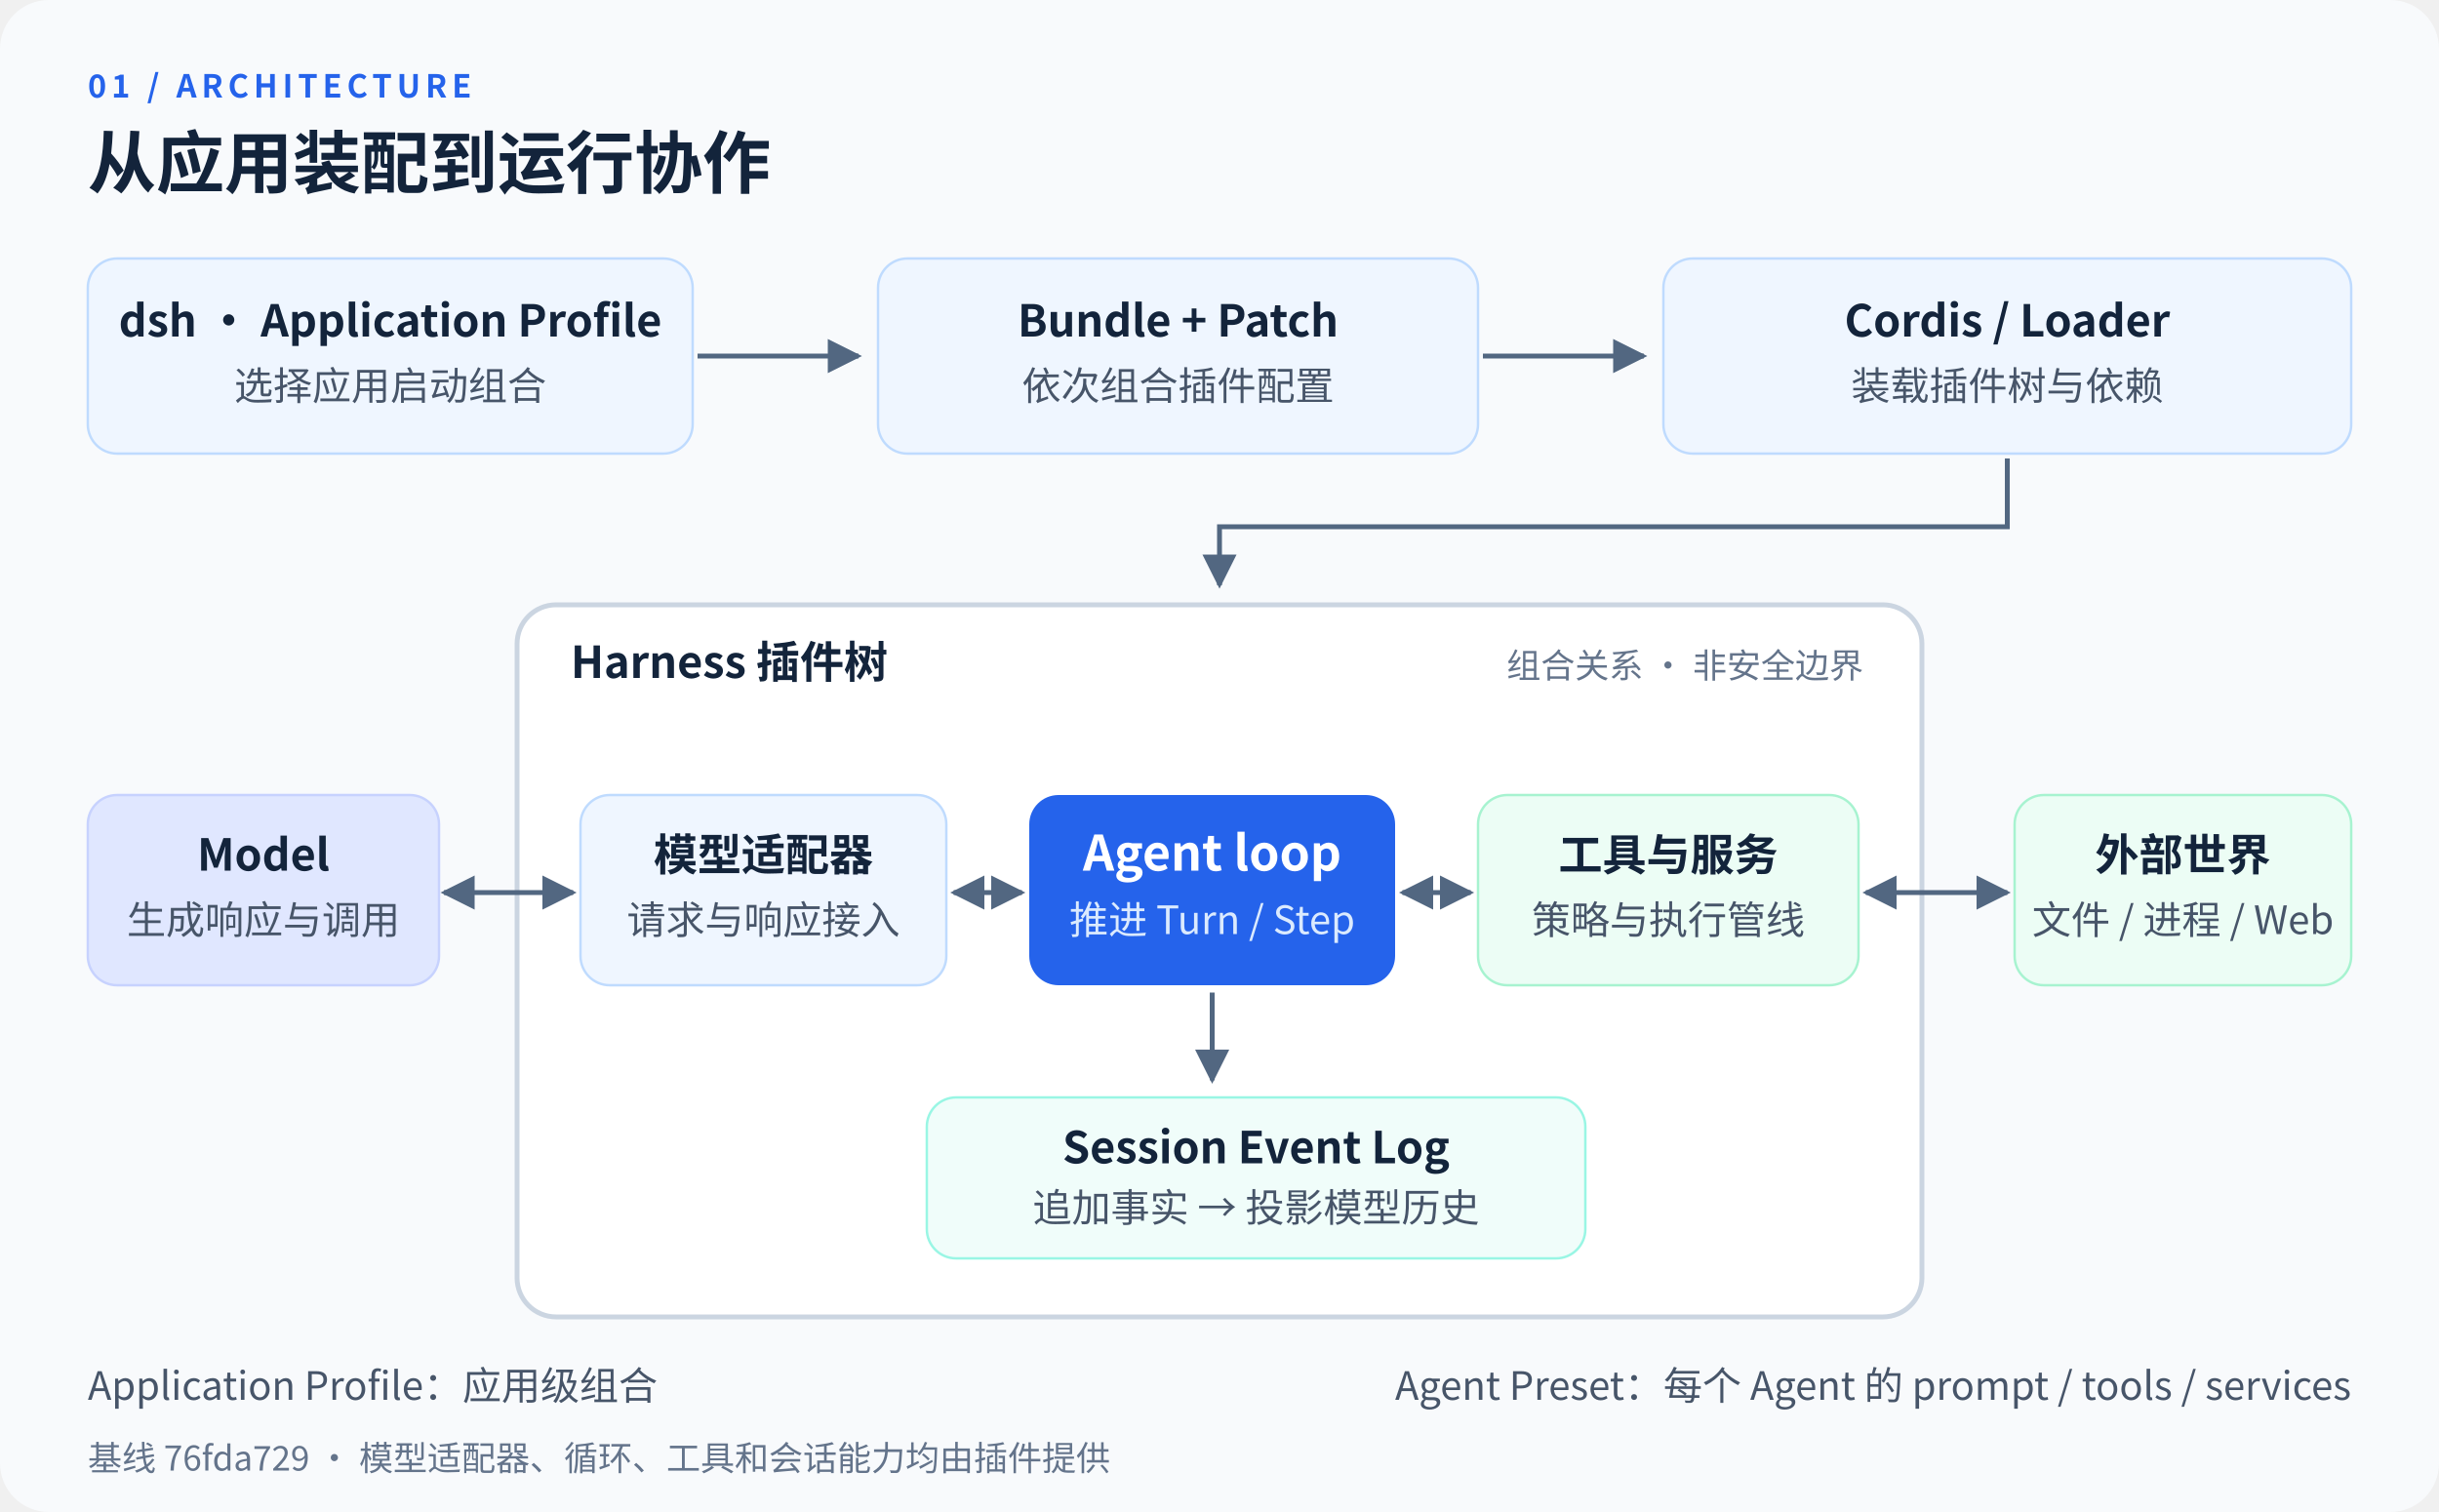
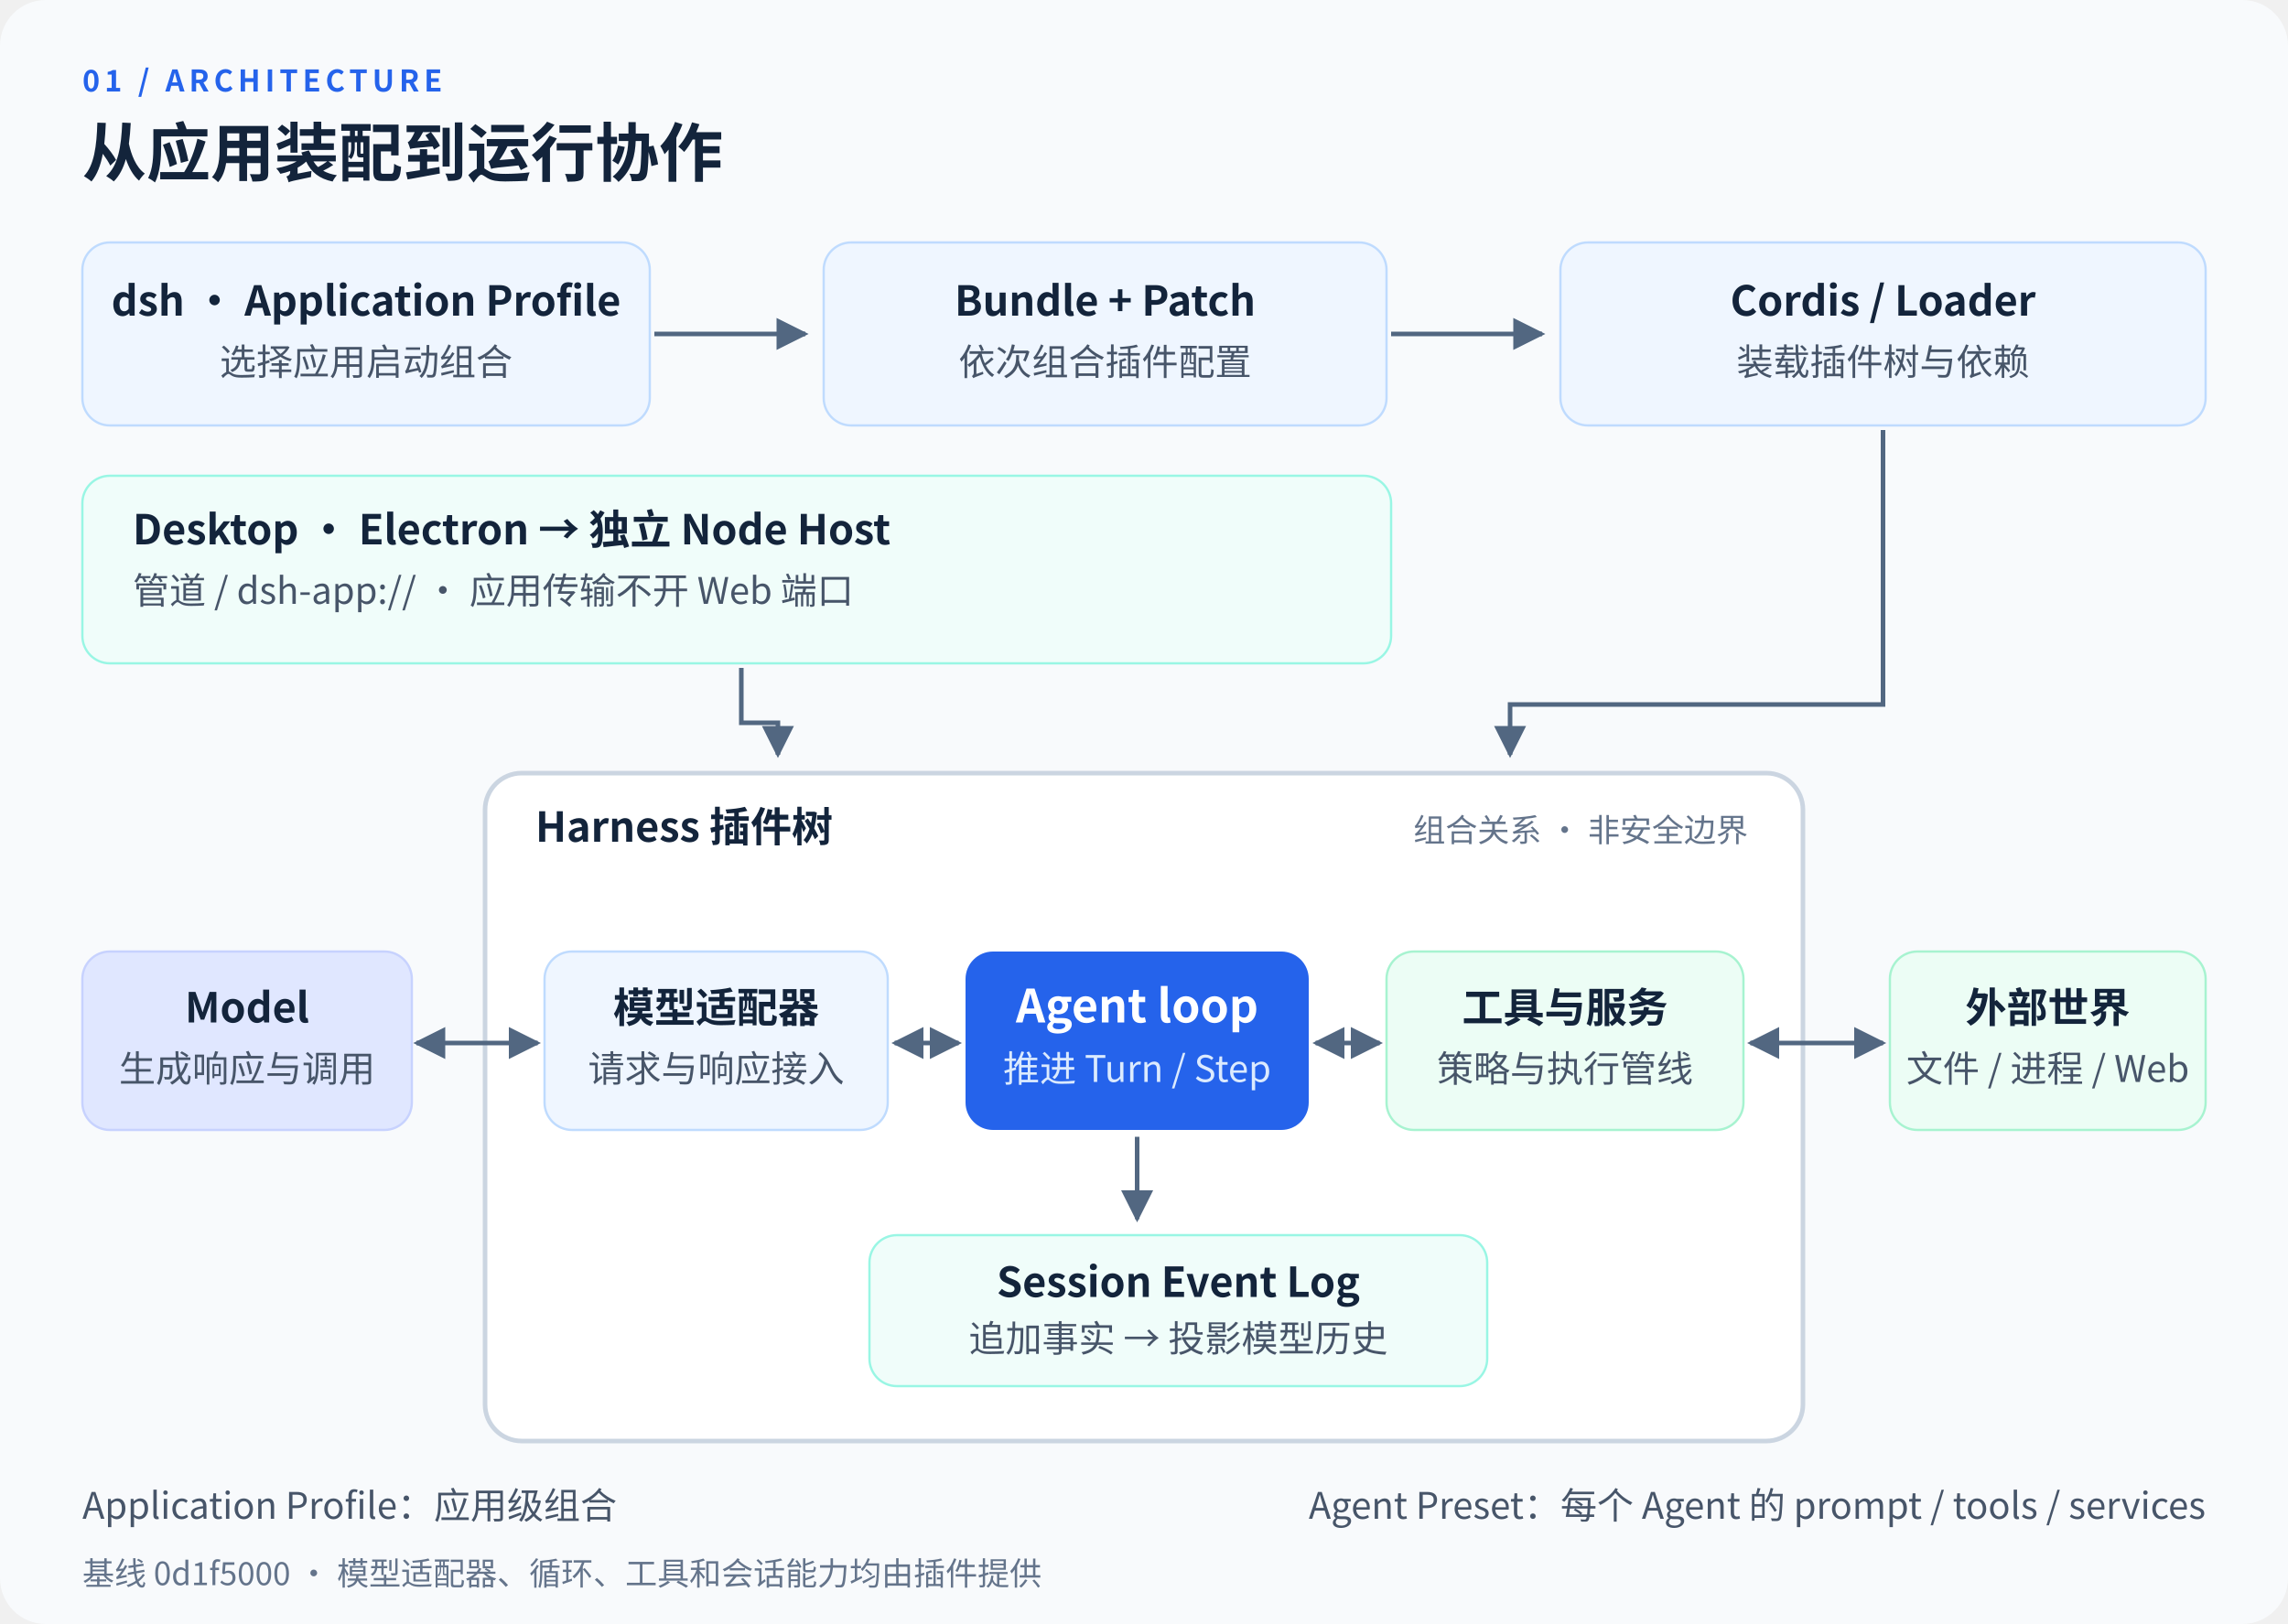
- <svg xmlns="http://www.w3.org/2000/svg" width="1000" height="620" viewBox="0 0 1000 620" role="img" aria-labelledby="title desc">
+ <svg xmlns="http://www.w3.org/2000/svg" width="1000" height="710" viewBox="0 0 1000 710" role="img" aria-labelledby="title desc">
  <defs>
    <marker id="arrow" viewBox="0 0 10 10" refX="9" refY="5" markerWidth="7" markerHeight="7" orient="auto-start-reverse">
      <path d="M 0 0 L 10 5 L 0 10 z" fill="#526781" />
    </marker>
    <style>
      text { font-family: -apple-system, BlinkMacSystemFont, 'Segoe UI', 'PingFang SC', 'Noto Sans CJK SC', sans-serif; }
      .title { font-size: 28px; font-weight: 700; fill: #13243b; }
      .label { font-size: 18px; font-weight: 600; fill: #13243b; }
      .body { font-size: 16px; fill: #475569; }
      .small { font-size: 14px; fill: #64748b; }
      .line { fill: none; stroke: #526781; stroke-width: 2; marker-end: url(#arrow); }
      .both { marker-start: url(#arrow); }
    </style>
  </defs>
-   <rect width="1000" height="620" rx="20" fill="#f8fafc" />
+   <rect width="1000" height="710" rx="20" fill="#f8fafc" />
  <text x="36" y="40" font-size="13" font-weight="700" letter-spacing="2" fill="#2563eb">01 / ARCHITECTURE</text>
  <text x="36" y="77" class="title">从应用装配到运行协作</text>
  <rect x="36" y="106" width="248" height="80" rx="12" fill="#eff6ff" stroke="#bfdbfe" />
  <text x="160" y="138" text-anchor="middle" class="label">dsh · Application Profile</text>
  <text x="160" y="164" text-anchor="middle" class="body">选择应用启动组合</text>
  <path d="M 286 146 H 352" class="line" />
  <rect x="360" y="106" width="246" height="80" rx="12" fill="#eff6ff" stroke="#bfdbfe" />
  <text x="483" y="138" text-anchor="middle" class="label">Bundle + Patch</text>
  <text x="483" y="164" text-anchor="middle" class="body">依次组合插件配置</text>
  <path d="M 608 146 H 674" class="line" />
  <rect x="682" y="106" width="282" height="80" rx="12" fill="#eff6ff" stroke="#bfdbfe" />
  <text x="823" y="138" text-anchor="middle" class="label">Cordis / Loader</text>
  <text x="823" y="164" text-anchor="middle" class="body">装载插件树与依赖</text>
-   <path d="M 823 188 V 216 H 500 V 240" class="line" />
-   <rect x="212" y="248" width="576" height="292" rx="16" fill="#ffffff" stroke="#cbd5e1" stroke-width="2" />
-   <text x="234" y="278" class="label">Harness 插件树</text>
-   <text x="764" y="278" text-anchor="end" class="small">组合关系 · 非安全边界</text>
-   <rect x="36" y="326" width="144" height="78" rx="12" fill="#e0e7ff" stroke="#c7d2fe" />
-   <text x="108" y="357" text-anchor="middle" class="label">Model</text>
-   <text x="108" y="383" text-anchor="middle" class="body">生成响应与调用</text>
-   <rect x="238" y="326" width="150" height="78" rx="12" fill="#eff6ff" stroke="#bfdbfe" />
-   <text x="313" y="357" text-anchor="middle" class="label">模型适配器</text>
-   <text x="313" y="383" text-anchor="middle" class="body">请求与响应接入</text>
-   <path d="M 182 366 H 235" class="line both" />
-   <rect x="422" y="326" width="150" height="78" rx="12" fill="#2563eb" />
-   <text x="497" y="357" text-anchor="middle" font-size="20" font-weight="700" fill="#ffffff">Agent loop</text>
-   <text x="497" y="383" text-anchor="middle" font-size="16" fill="#dbeafe">推进 Turn / Step</text>
-   <path d="M 391 366 H 419" class="line both" />
-   <rect x="606" y="326" width="156" height="78" rx="12" fill="#ecfdf5" stroke="#a7f3d0" />
-   <text x="684" y="357" text-anchor="middle" class="label">工具与服务</text>
-   <text x="684" y="383" text-anchor="middle" class="body">策略与执行管线</text>
-   <path d="M 575 366 H 603" class="line both" />
-   <rect x="826" y="326" width="138" height="78" rx="12" fill="#ecfdf5" stroke="#a7f3d0" />
-   <text x="895" y="357" text-anchor="middle" class="label">外部世界</text>
-   <text x="895" y="383" text-anchor="middle" class="body">文件 / 进程 / Web</text>
-   <path d="M 765 366 H 823" class="line both" />
-   <path d="M 497 407 V 443" class="line" />
-   <rect x="380" y="450" width="270" height="66" rx="12" fill="#f0fdfa" stroke="#99f6e4" />
-   <text x="515" y="477" text-anchor="middle" class="label">Session Event Log</text>
-   <text x="515" y="501" text-anchor="middle" class="body">追加事实 → 投影模型历史</text>
-   <text x="36" y="574" class="body">Application Profile：应用级组合</text>
-   <text x="964" y="574" text-anchor="end" class="body">Agent Preset：每个 Agent 的 prompt / tools / services</text>
-   <text x="36" y="603" class="small">基线 76fda729 · 模型适配器、循环、工具和会话能力均由插件提供</text>
+   <path d="M 823 188 V 308 H 660 V 330" class="line" />
+   <rect x="36" y="208" width="572" height="82" rx="12" fill="#f0fdfa" stroke="#99f6e4" />
+   <text x="58" y="238" class="label">Desktop · Electron → 独立 Node Host</text>
+   <text x="58" y="264" class="body">管道 / dsh-app:// · 应用传输不开 Web 端口</text>
+   <path d="M 324 292 V 316 H 340 V 330" class="line" />
+   <g transform="translate(0,90)">
+     <rect x="212" y="248" width="576" height="292" rx="16" fill="#ffffff" stroke="#cbd5e1" stroke-width="2" />
+     <text x="234" y="278" class="label">Harness 插件树</text>
+     <text x="764" y="278" text-anchor="end" class="small">组合关系 · 非安全边界</text>
+     <rect x="36" y="326" width="144" height="78" rx="12" fill="#e0e7ff" stroke="#c7d2fe" />
+     <text x="108" y="357" text-anchor="middle" class="label">Model</text>
+     <text x="108" y="383" text-anchor="middle" class="body">生成响应与调用</text>
+     <rect x="238" y="326" width="150" height="78" rx="12" fill="#eff6ff" stroke="#bfdbfe" />
+     <text x="313" y="357" text-anchor="middle" class="label">模型适配器</text>
+     <text x="313" y="383" text-anchor="middle" class="body">请求与响应接入</text>
+     <path d="M 182 366 H 235" class="line both" />
+     <rect x="422" y="326" width="150" height="78" rx="12" fill="#2563eb" />
+     <text x="497" y="357" text-anchor="middle" font-size="20" font-weight="700" fill="#ffffff">Agent loop</text>
+     <text x="497" y="383" text-anchor="middle" font-size="16" fill="#dbeafe">推进 Turn / Step</text>
+     <path d="M 391 366 H 419" class="line both" />
+     <rect x="606" y="326" width="156" height="78" rx="12" fill="#ecfdf5" stroke="#a7f3d0" />
+     <text x="684" y="357" text-anchor="middle" class="label">工具与服务</text>
+     <text x="684" y="383" text-anchor="middle" class="body">策略与执行管线</text>
+     <path d="M 575 366 H 603" class="line both" />
+     <rect x="826" y="326" width="138" height="78" rx="12" fill="#ecfdf5" stroke="#a7f3d0" />
+     <text x="895" y="357" text-anchor="middle" class="label">外部世界</text>
+     <text x="895" y="383" text-anchor="middle" class="body">文件 / 进程 / Web</text>
+     <path d="M 765 366 H 823" class="line both" />
+     <path d="M 497 407 V 443" class="line" />
+     <rect x="380" y="450" width="270" height="66" rx="12" fill="#f0fdfa" stroke="#99f6e4" />
+     <text x="515" y="477" text-anchor="middle" class="label">Session Event Log</text>
+     <text x="515" y="501" text-anchor="middle" class="body">追加事实 → 投影模型历史</text>
+     <text x="36" y="574" class="body">Application Profile：应用级组合</text>
+     <text x="964" y="574" text-anchor="end" class="body">Agent Preset：每个 Agent 的 prompt / tools / services</text>
+     <text x="36" y="603" class="small">基线 0d1f5000 · 模型适配器、循环、工具和会话能力均由插件提供</text>
+   </g>
</svg>
